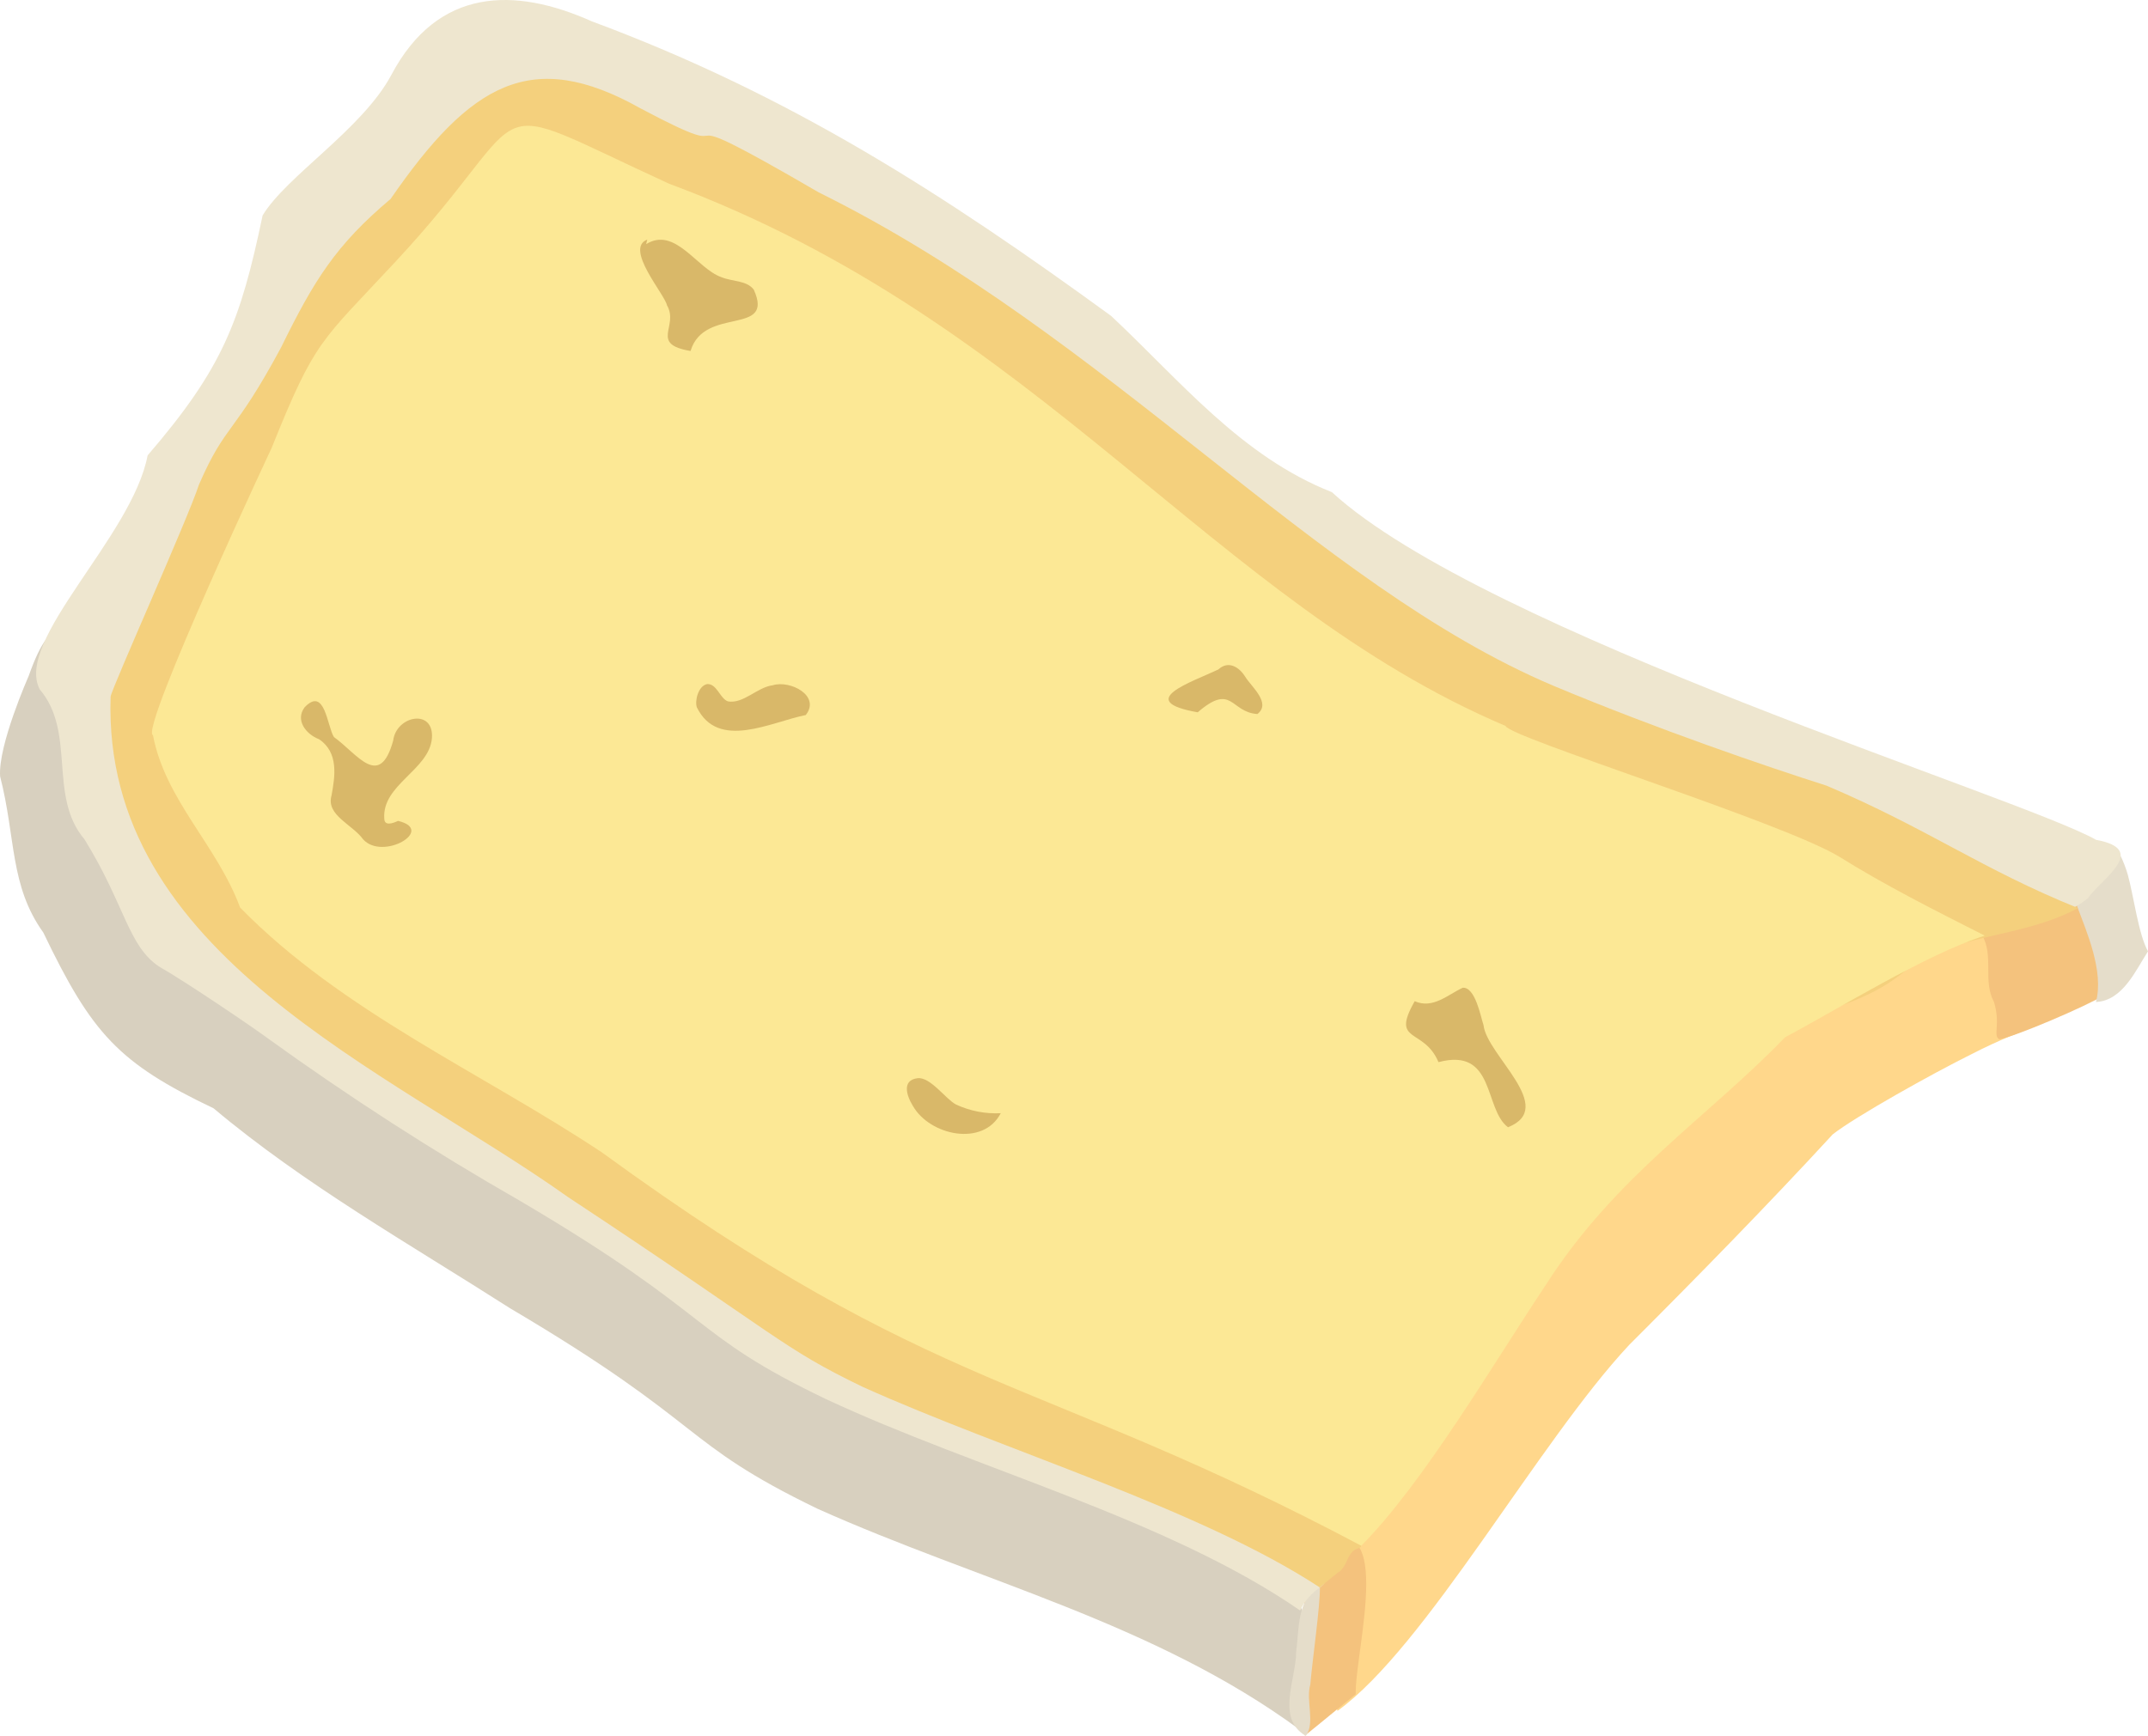
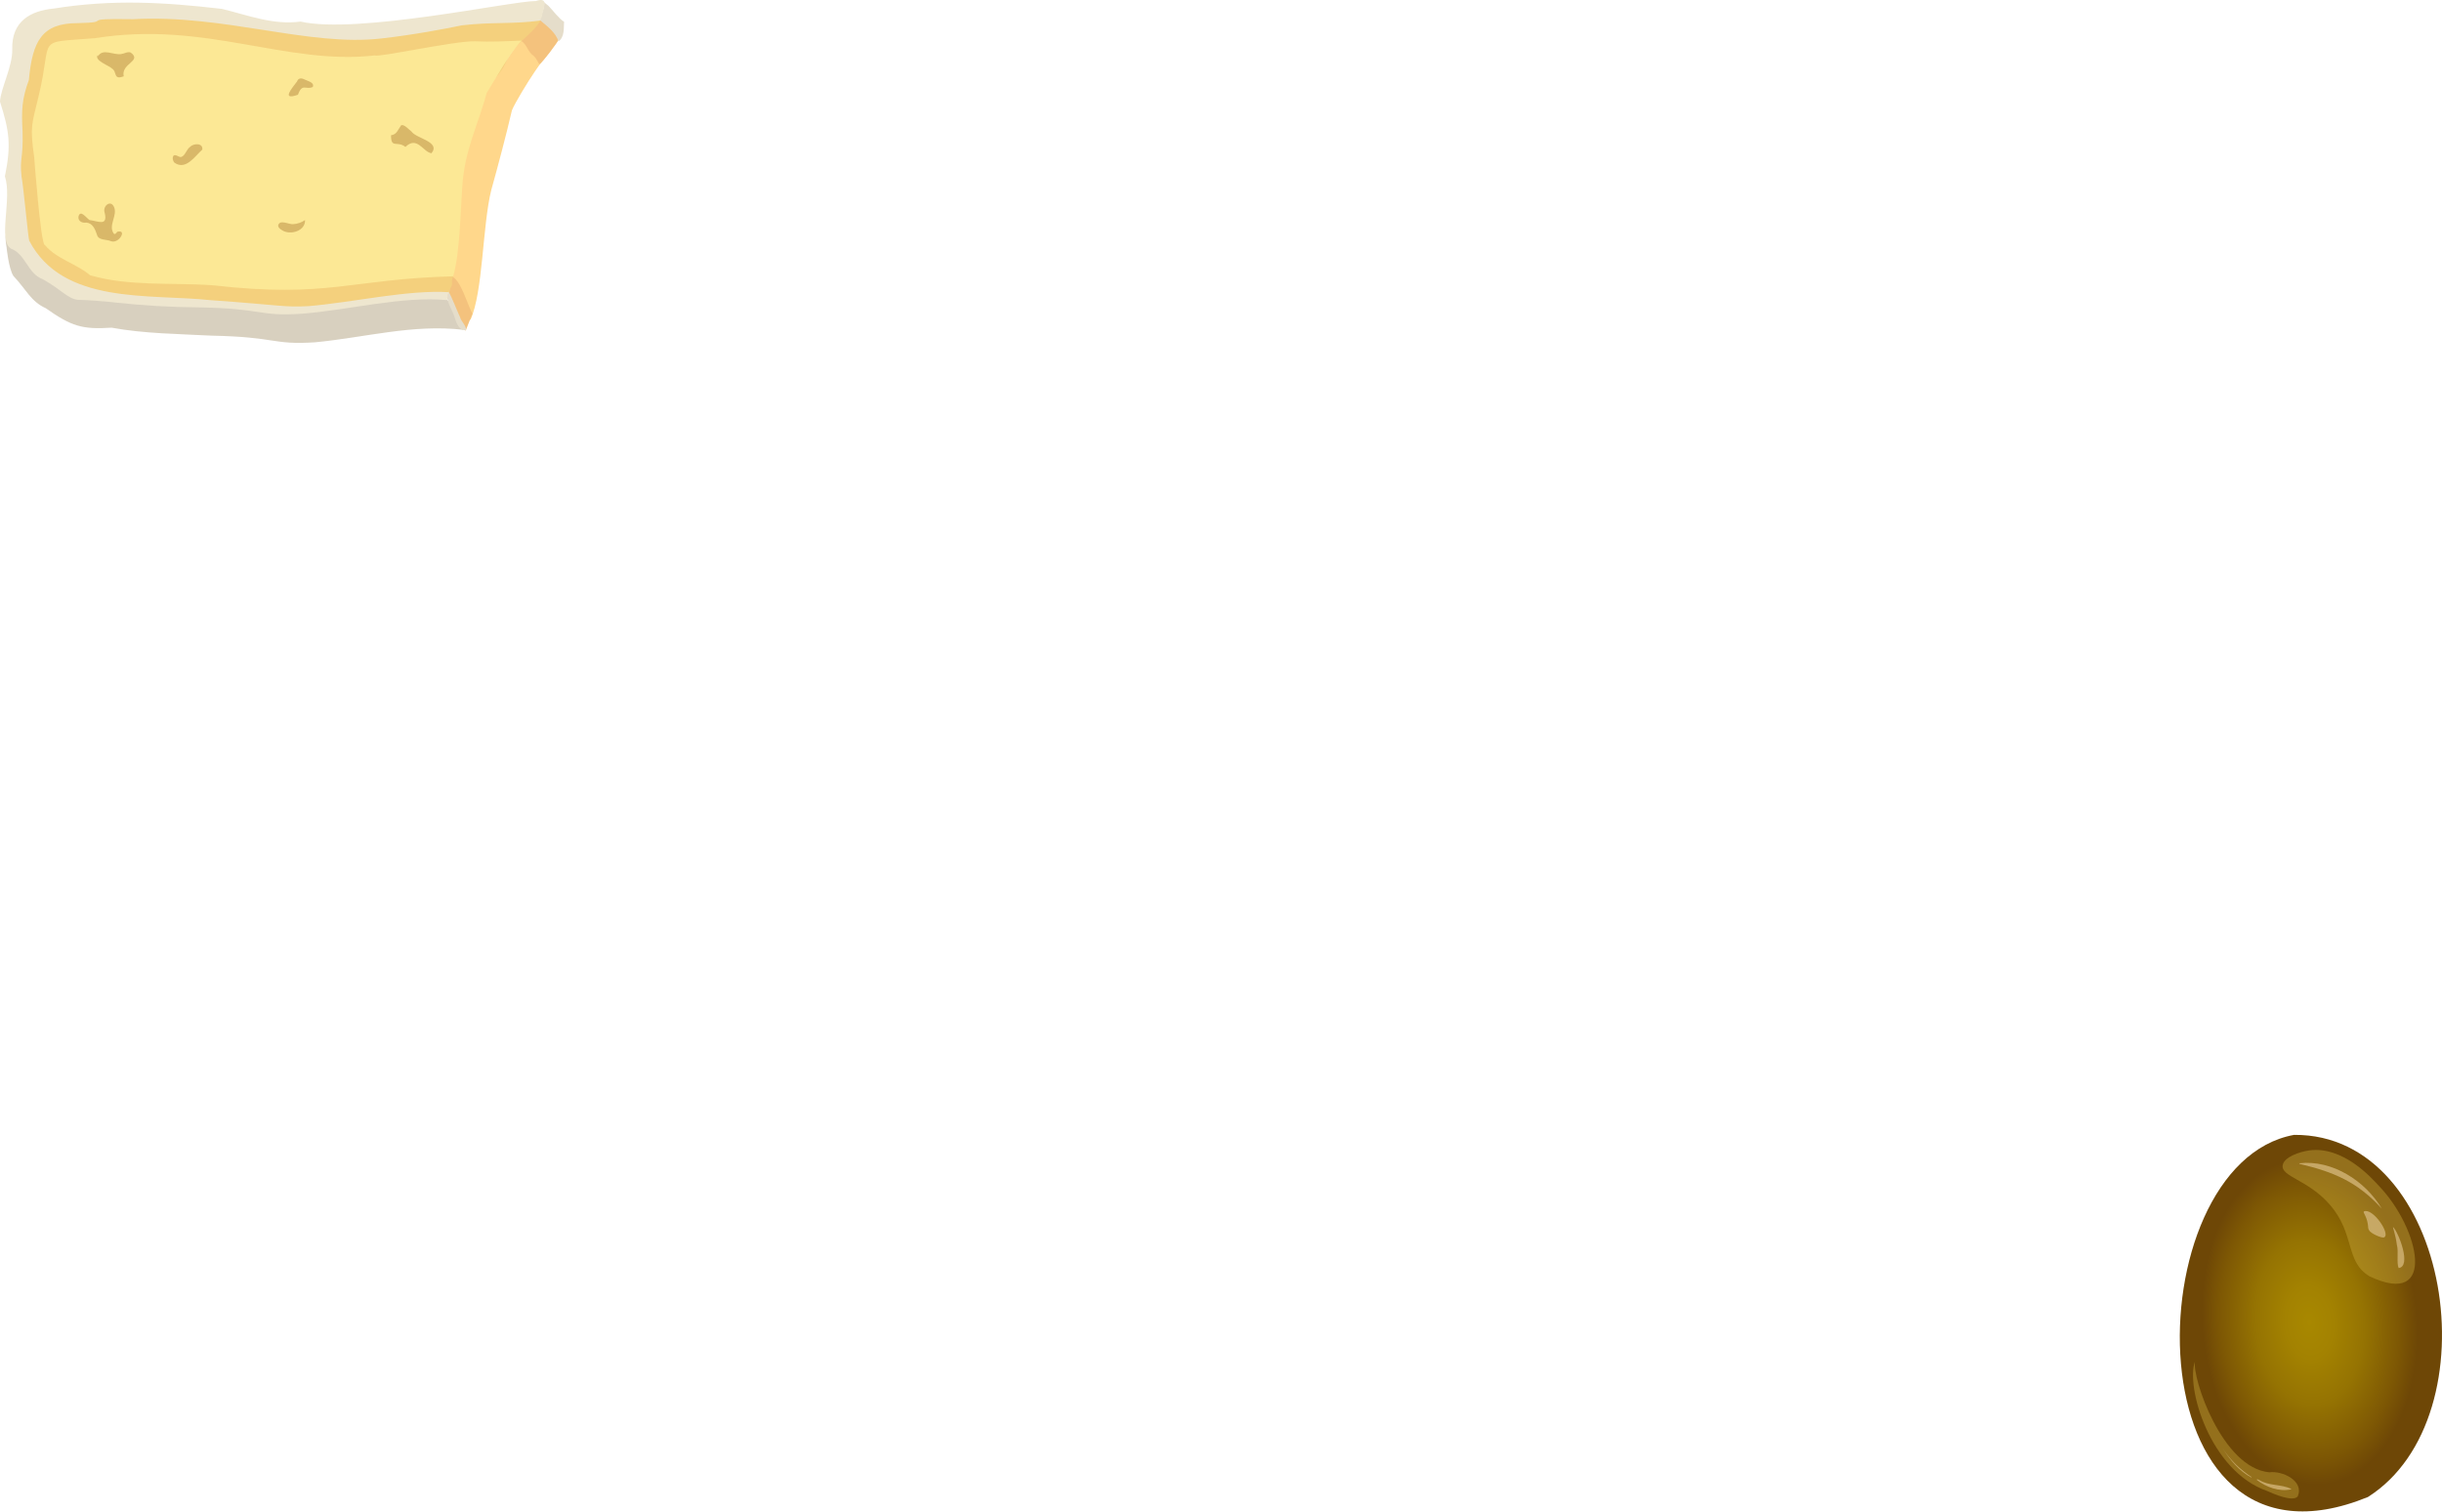
- <svg xmlns="http://www.w3.org/2000/svg" id="pizza" viewBox="0 0 231.285 186.956">
+ <svg xmlns="http://www.w3.org/2000/svg" id="pizza" viewBox="0 0 934.348 578.32">
+   <defs>
+     <radialGradient id="radial-gradient" cx="-1255.357" cy="-678.34" r="62.238" gradientTransform="matrix(-0.0826, -0.9966, -0.6577, 0.0545, 691.395, -41.6591)" gradientUnits="userSpaceOnUse">
+       <stop offset="0" stop-color="#a88800" />
+       <stop offset="0.223" stop-color="#a38201" />
+       <stop offset="0.508" stop-color="#957302" />
+       <stop offset="0.826" stop-color="#7e5804" />
+       <stop offset="1" stop-color="#6e4706" />
+     </radialGradient>
+   </defs>
+   <g id="green_olive_whole">
+     <path d="M1263.614,1239.302c48.426-30.757,32.039-139.033-28.276-138.567C1173.714,1112.055,1172.152,1276.671,1263.614,1239.302Z" transform="translate(-357.6037 -666.4897)" style="fill:url(#radial-gradient)" />
+     <g id="Highlight_A-3" data-name="Highlight A-3" style="opacity:0.4">
+       <path d="M1225.861,1229.846c4.875-.697,13.44,3.187,10.898,9.222-1.891,2.27-9.287-.97-11.68-2.064-22.062-7.606-31.235-40.142-27.641-49.517C1196.324,1193.615,1207.74,1228.138,1225.861,1229.846Z" transform="translate(-357.6037 -666.4897)" style="fill:#cdad3c" />
+       <path d="M1267.919,1120.366c15.39,16.109,22.389,46.781-3.652,34.512-9.6-5.736-5.363-16.28-15.441-27.661-8.343-9.434-18.455-10.429-17.832-14.826.488-3.188,6.349-5.164,10.249-5.721C1254.083,1105.01,1264.821,1116.994,1267.919,1120.366Z" transform="translate(-357.6037 -666.4897)" style="fill:#cdad3c" />
+     </g>
+     <g id="Highlight_B-3" data-name="Highlight B-3" style="opacity:0.82">
+       <path d="M1273.253,1136.015c2.12,2.056,7.146,15.123,2.106,15.669-.883-2.017.056-6.428-.691-8.927C1274.165,1138.664,1273.006,1136.152,1273.253,1136.015Z" transform="translate(-357.6037 -666.4897)" style="fill:#d1b375" />
+       <path d="M1234.199,1236.367c-4.545.998-9.534-.832-13.111-3.614l.055-.192c.247-.138.577.164.866.245,3.81,2.327,8.3,1.522,12.246,3.368Z" transform="translate(-357.6037 -666.4897)" style="fill:#d1b375" />
+       <path d="M1208.069,1220.748a37.856,37.856,0,0,0,11.039,10.925l-.054.192C1214.446,1229.416,1210.866,1225.179,1208.069,1220.748Z" transform="translate(-357.6037 -666.4897)" style="fill:#d1b375" />
+       <path d="M1268.911,1128.963c-9.265-10.215-18.366-14.042-31.518-17.147l-.042-.22c12.662-1.399,25.219,6.734,31.56,17.367Z" transform="translate(-357.6037 -666.4897)" style="fill:#d1b375" />
+       <path d="M1269.854,1139.936c-.864.482-5.195-1.473-5.788-2.68-.51-.768-.277-1.222-.527-2.54-.487-3.049-1.932-4.186-1.479-4.681C1265.408,1128.49,1272.324,1138.558,1269.854,1139.936Z" transform="translate(-357.6037 -666.4897)" style="fill:#d1b375" />
+     </g>
+   </g>
  <g id="camember_half">
-     <path d="M494.406,799.431c5.066-7.947,2.813-21.017,11.357-26.292a21.256,21.256,0,0,0,11.081-6.011c6.748-7.241,10.671-17.308,19.015-23.042,6.493-4.424,15.11-3.927,21.426-8.907,5.737-4.706,13.73-3.74,19.695-7.672-24.133-11.36-50.976-16.477-73.743-31.008a47.593,47.593,0,0,0-12.965-8.616c-6.254-3.535-10.433-9.764-15.878-14.546-12.202-9.668-25.792-17.815-39.445-25.258-9.604-3.71-19.083-10.988-29.689-9.592-14.206,4.449-26.551,33.179-35.143,46.047-3.701,6.523-3.519,7.491-5.671,11.812-4.596,2.921-6.005-1.112-8.815,6.855,0,0-3.301,7.44-3.065,10.784,1.71,6.673,1.023,11.751,4.653,16.823,5.232,10.897,8.086,14.038,18.335,18.929,9.684,8.148,21.192,14.672,31.903,21.521,21.457,12.68,18.18,14.371,33.117,21.603,17.466,7.831,36.248,12.274,51.918,23.79-.803-3.992,1.166-7.534.947-11.388C491.426,801.603,493.378,802.476,494.406,799.431Z" transform="translate(-352.5538 -630.3671)" style="fill:#d8d0bf" />
+     <path d="M528.195,776.787c.56-9.386-7.88-19.666-2.994-28.508a21.648,21.648,0,0,0,6.72-10.68c2.298-9.563.819-20.325,5.247-29.368,3.499-7.026,11.235-10.816,14.265-18.267,2.655-6.894,10.114-9.954,13.374-16.386-26.592,1.913-52.526,10.688-79.422,9.213a47.425,47.425,0,0,0-15.548-1.103c-7.207.047-13.873-3.425-20.973-4.816-15.392-2.454-31.217-2.826-46.747-2.676-10.179,1.494-22.04-.196-30.584,6.232-10.206,10.81-6.855,41.986-7.968,57.311-.029,7.479.637,8.252.834,13.078-2.582,4.786-5.766,1.99-4.274,10.334,0,0,.762,8.067,2.607,10.93,4.773,5,6.669,9.786,12.348,12.323,9.885,6.938,13.934,8.213,25.225,7.469,12.428,2.289,25.687,2.386,38.348,3.051,24.966.497,22.927,3.599,39.442,2.549,19.074-1.805,37.572-7.074,56.897-4.772-2.662-3.091-2.64-7.122-4.818-10.371C526.663,780.177,528.847,779.979,528.195,776.787Z" transform="translate(-357.6037 -666.4897)" style="fill:#d8d0bf" />
    <g id="Shadows-3">
-       <path d="M574.287,738.892c-.896,2.049-2.962,1.663-9.517,5.045-4.074,2.017-12.479,6.708-14.881,8.606-6.914,7.51-14.505,15.271-21.906,22.666-9.764,10.433-21.877,32.538-31.419,39.426-1.197-4.496,2.445-9.903,1.351-13.964-10.728-2.435,3.012-24.464,6.975-29.486,4.971-5.812,5.858-4.78,18.737-16.222,11.597-11.232,23.507-20.746,34.481-23.699,7.59-2.11,11.767-9.342,14.11-.567C573.758,735.479,574.614,737.942,574.287,738.892Z" transform="translate(-352.5538 -630.3671)" style="fill:#ffd78b" />
-       <path d="M565.965,731.067c1.314,2.263.063,4.947,1.28,7.188.759,2.44-.147,3.664.585,4.043,1.598-.239,9.366-3.539,11.532-4.876,0,0-.318-2.13-.585-4.043-.431-3.39-.191-3.539-.585-4.043C574.378,725.041,570.249,730.333,565.965,731.067Z" transform="translate(-352.5538 -630.3671)" style="fill:#f4c27d" />
-       <path d="M492.997,814.511c-.596-4.868.265-5.897.333-10.095-.615-2.612-1.615-4.903.42-6.991,9.501-6.282,4.671,10.662,4.78,15.414-1.393,1.109-4.081,3.351-5.474,4.46h0Z" transform="translate(-352.5538 -630.3671)" style="fill:#f4c27d" />
-       <path d="M494.673,801.343c.026,2.061-.799,7.723-1.032,10.443-.512,1.729.562,4.141-.487,5.537-3.25-1.899-1.024-6.099-1.037-9.083C492.452,805.956,492.164,802.394,494.673,801.343Z" transform="translate(-352.5538 -630.3671)" style="fill:#e5ddca" />
-       <path d="M581.673,724.609c.61,2.2,1.149,6.437,2.166,8.219-1.285,1.957-2.697,5.322-5.606,5.456.88-3.286-.993-7.531-1.998-10.235-.279-.991,4.173-3.74,4.61-5.589A12.737,12.737,0,0,1,581.673,724.609Z" transform="translate(-352.5538 -630.3671)" style="fill:#e5ddca" />
+       <path d="M568.058,684.835c.199,2.184-1.778,2.955-5.817,9.023-2.588,3.756-7.595,11.977-8.752,14.812-2.325,9.922-5.111,20.45-7.92,30.531-3.425,13.873-3.105,39.067-7.989,49.744-3.256-3.33-2.774-9.802-5.66-12.881-10.498,3.167-9.425-22.813-8.398-29.133,1.505-7.508,2.78-7.08,8.327-23.298,4.6-15.454,10.296-29.576,18.403-37.593,5.588-5.563,5.708-13.898,11.986-7.451C565.952,682.119,567.828,683.817,568.058,684.835Z" transform="translate(-357.6037 -666.4897)" style="fill:#ffd78b" />
+       <path d="M556.996,682.12c2.262,1.364,2.495,4.219,4.67,5.632,1.876,1.697,1.731,3.272,2.488,3.189,1.295-.96,6.467-7.667,7.608-9.918,0,0-1.293-1.682-2.488-3.189-2.019-2.765-1.894-2.95-2.488-3.189C561.315,672.68,560.261,679.359,556.996,682.12Z" transform="translate(-357.6037 -666.4897)" style="fill:#f4c27d" />
+       <path d="M534.395,790.627c-2.93-3.973-2.638-5.286-4.701-8.944-1.8-1.97-3.801-3.482-3.091-6.293,5.179-10.155,9.351,7.01,11.748,11.054-.679,1.646-1.9,4.976-2.579,6.622h0Z" transform="translate(-357.6037 -666.4897)" style="fill:#f4c27d" />
+       <path d="M529.39,778.295c1.032,1.829,3.087,7.1,4.239,9.549.4,1.726,2.537,3.276,2.267,5.036-3.808-.033-3.868-4.821-5.342-7.434C529.783,783.469,527.753,780.481,529.39,778.295Z" transform="translate(-357.6037 -666.4897)" style="fill:#e5ddca" />
+       <path d="M567.477,668.744c1.603,1.621,4.103,5.034,5.945,6.061-.149,2.381.253,5.943-2.175,7.542-.838-3.316-4.556-6.041-6.754-7.901-.753-.724,1.84-5.286,1.255-7.138C566.353,667.77,566.822,668.195,567.477,668.744Z" transform="translate(-357.6037 -666.4897)" style="fill:#e5ddca" />
    </g>
-     <path d="M494.673,801.343c1.587-1.063,1.701-5.455,2.594-9.662,2.252-6.044,1.615-10.305,4.994-15.466,3.333-4.966,10.913-3.995,14.583-9.087,8.205-9.055,13.002-22.82,25.815-26.16,8.573-1.055,15.022-7.031,22.967-9.776,5.093-1.981,8.447-1.393,11.76-4.103,1.285-1.957,6.677-5.203.866-6.269-8.062-4.579-65.823-22.352-82.29-37.448-9.775-3.854-16.282-11.969-23.769-18.981-17.97-13.088-34.551-23.792-55.9-31.719-8.27-3.703-16.59-3.719-21.611,5.781-3.128,5.837-11.31,10.889-13.852,15.117-2.401,11.455-4.303,16.451-12.382,25.844-1.659,8.753-14.373,19.927-11.614,25.203,3.94,4.631.874,11.51,4.814,16.142,4.383,7.1,4.682,11.486,8.057,13.723,2.81,1.589,10.247,6.637,11.643,7.686a307.123,307.123,0,0,0,27.195,17.531c21.286,12.536,18.106,14.25,32.968,21.363,16.007,7.486,36.814,12.921,51.032,22.758A6.228,6.228,0,0,1,494.673,801.343Z" transform="translate(-352.5538 -630.3671)" style="fill:#eee6cf" />
-     <path d="M494.673,801.343c.143-.172,2.304-1.921,2.161-1.75.648-.566.735-1.368,1.165-1.882.476-.71,1.037-.474,1.129-.863-.72-1.301-2.969-2.655-1.884-5.07,2.085-5.775,1.759-10.476,4.994-15.466.952-1.419,1.761-2.666,3.502-3.076,15.246-2.765,18.308-21.359,30.096-29.052,6.493-4.424,15.11-3.927,21.426-8.907,5.714-4.608,12.47-3.627,19.047-7.106-10.411-4.209-16.166-8.551-27.091-13.19-6.308-2.006-18.099-6.028-29.413-10.76-25.777-10.927-47.727-37.596-79.093-53.133-19.329-11.252-5.993-2.034-19.229-9.07-11.702-6.57-18.274-2.679-26.872,9.777-5.904,4.975-8.233,8.74-11.803,16.013-5.142,9.573-5.913,8.055-8.835,14.763-1.167,3.629-9.399,21.925-9.509,22.824-.932,27.833,29.957,40.175,49.22,53.877,23.018,15.207,22.982,16.226,31.744,20.456C460.747,786.639,481.685,792.825,494.673,801.343Z" transform="translate(-352.5538 -630.3671)" style="fill:#f4d07d" />
-     <path d="M499.128,796.848c6.753-6.829,14.184-19.56,19.92-28.171,7.492-11.689,17.405-17.976,25.712-26.595,5.638-2.982,15.047-8.875,21.497-10.946-5.322-2.697-10.741-5.418-15.754-8.556-6.306-3.752-35.503-12.817-35.834-14.025-31.655-13.448-49.937-43.462-90.075-58.403-21.323-9.771-13.428-8.828-29.413,8.354-8.136,8.763-8.65,8.332-13.4,20.157.637-1.391-14.288,30.428-12.754,30.894,1.326,6.993,6.943,11.918,9.38,18.558,11.009,11.236,26.009,17.764,38.974,26.38C453.493,780.813,464.158,778.3,499.128,796.848Z" transform="translate(-352.5538 -630.3671)" style="fill:#fce895" />
+     <path d="M529.39,778.295c.853-1.744-1.222-5.626-2.502-9.726-.945-6.356-3.667-9.757-3.261-15.957.417-5.976,7.528-8.84,8.245-15.1,2.671-11.955.12-26.245,9.597-35.496,6.95-5.184,9.625-13.467,15.217-19.837,3.459-4.248,6.628-5.347,8.263-9.369.149-2.381,3.28-7.821-2.312-5.929-9.315-.026-68.316,12.822-90.057,7.864-10.452,1.419-20.093-2.442-30.065-4.854-22.114-2.565-41.829-3.728-64.263-.143-9.047.856-16.276,4.934-15.963,15.665.15,6.575-4.486,15.046-4.687,19.981,3.56,11.195,4.362,16.484,1.877,28.564,2.843,8.5-2.764,24.408,2.279,27.648,5.657,2.09,6.434,9.574,12.091,11.664,7.321,4.022,9.744,7.707,13.786,7.952,3.225.018,12.127.737,13.887,1.007a313.93,313.93,0,0,0,32.289,1.877c24.693.421,22.791,3.561,39.257,2.424,17.62-1.329,38.39-6.846,55.622-5.201A6.986,6.986,0,0,1,529.39,778.295Z" transform="translate(-357.6037 -666.4897)" style="fill:#eee6cf" />
+     <path d="M529.39,778.295a13.145,13.145,0,0,1,1.081-2.562c.228-.817-.078-1.563.112-2.244.091-.855.625-.927.516-1.324-1.248-.788-3.94-.877-4.161-3.508-1.021-6.083-3.591-10.03-3.261-15.957.183-1.711.241-3.236,1.525-4.42,11.863-9.907,5.424-27.63,11.918-40.135,3.499-7.026,11.235-10.816,14.265-18.267,2.704-6.807,9.118-9.277,13.06-15.52-11.122,1.452-18.335.47-30.089,1.819-6.47,1.354-18.712,3.668-30.913,5.039-27.826,3.183-60.02-9.31-94.984-7.382-22.362-.359-6.208,1.206-21.194,1.508-13.433.001-17.265,6.64-18.613,21.753-2.682,7.254-2.867,11.607-2.416,19.733.275,10.867-1.159,9.954-.392,17.214.724,3.725,2.574,23.693,2.929,24.526,12.876,24.655,45.881,20.272,69.335,22.77,27.501,1.938,27.992,2.808,37.682,2.279C492.555,782.198,513.891,777.279,529.39,778.295Z" transform="translate(-357.6037 -666.4897)" style="fill:#f4d07d" />
+     <path d="M531.011,772.213c2.581-9.264,2.737-24.048,3.476-34.339.783-13.875,6.31-24.227,9.314-35.795,3.403-5.364,8.691-15.122,13.37-20.058-5.943.253-11.973.554-17.987.273-7.354-.214-37.208,6.295-38.059,5.397-34.194,3.905-64.835-13.368-107.169-6.593-23.367,1.93-15.995-1.08-21.479,21.762-2.731,11.644-3.499,11.504-1.746,24.177-.165-1.514,2.482,33.504,4.035,33.202,4.572,5.458,11.857,6.974,17.326,11.581,15.084,4.35,31.391,2.728,46.939,3.831C483.434,780.684,491.525,773.249,531.011,772.213Z" transform="translate(-357.6037 -666.4897)" style="fill:#fce895" />
    <g id="Holes_copy_2" data-name="Holes copy 2">
-       <path d="M422.13,656.659c3.129-1.932,5.442,2.623,8.098,3.56,1.219.494,2.697.33,3.486,1.338,2.296,5.064-5.339,1.717-6.805,6.611-4.448-.744-1.222-2.652-2.537-4.916-.233-1.185-4.614-6.127-2.127-7.08" transform="translate(-352.5538 -630.3671)" style="fill:#d9b869" />
-       <path d="M510.055,736.749c-1.616.748-3.221,2.321-5.172,1.448-2.634,4.618.982,2.801,2.558,6.565,6.14-1.63,4.867,5.056,7.487,7.012,5.333-2.13-2.281-7.733-2.638-11.003C511.987,739.878,511.412,736.659,510.055,736.749Z" transform="translate(-352.5538 -630.3671)" style="fill:#d9b869" />
-       <path d="M455.495,749.328a10.178,10.178,0,0,0,4.814.933c-1.894,3.662-7.659,2.402-9.47-.801-.669-1.083-1.199-2.75.496-2.966C452.715,746.307,454.396,748.76,455.495,749.328Z" transform="translate(-352.5538 -630.3671)" style="fill:#d9b869" />
-       <path d="M483.739,702.471c1.055-.984,2.228-.295,2.896.788s2.825,2.826,1.312,4.01c-2.937-.181-2.687-3.41-6.43-.185C474.613,705.862,480.846,703.842,483.739,702.471Z" transform="translate(-352.5538 -630.3671)" style="fill:#d9b869" />
-       <path d="M427.591,706.556c2.291,4.652,7.952,1.573,11.726.821,1.623-2.082-1.673-3.787-3.558-3.205-1.695.216-3.152,2.029-4.829,1.735-.853-.304-1.189-1.925-2.231-1.863C427.731,704.226,427.34,705.88,427.591,706.556Z" transform="translate(-352.5538 -630.3671)" style="fill:#d9b869" />
-       <path d="M391.655,720.766c2.116,2.35,7.846-1.021,3.759-1.988-.579.274-1.472.577-1.483-.248-.265-3.659,4.833-5.228,5.129-8.652.25-3.229-3.839-2.45-4.169.247-1.461,5.306-3.838,1.456-6.384-.38-.743-1.203-.967-5.47-3.146-3.21-1.05,1.396.134,2.909,1.548,3.449,2.128,1.428,1.724,4.005,1.339,6.071C387.644,718.173,390.495,719.155,391.655,720.766Z" transform="translate(-352.5538 -630.3671)" style="fill:#d9b869" />
+       <path d="M395.109,688.026c1.766-3.178,5.981-.389,8.824-.845,1.291-.154,2.499-1.065,3.687-.588,4.509,3.312-3.781,4.085-2.68,9.09-4.176,1.552-2.372-1.762-4.585-3.039-.764-.947-7.004-3.053-5.318-5.152" transform="translate(-357.6037 -666.4897)" style="fill:#d9b869" />
+       <path d="M511.062,714.464c-1.05,1.396-1.657,3.575-3.841,3.774-.004,5.284,2.247,1.947,5.507,4.471,4.527-4.391,6.774,2.034,9.972,2.412,3.584-4.433-5.787-5.576-7.669-8.303C514.289,716.317,512.194,713.825,511.062,714.464Z" transform="translate(-357.6037 -666.4897)" style="fill:#d9b869" />
+       <path d="M469.698,752.266a8.8,8.8,0,0,0,4.623-1.575c.163,4.156-5.527,5.874-8.667,3.971-1.15-.614-2.372-1.762-1.038-2.858C465.785,751.029,468.494,752.371,469.698,752.266Z" transform="translate(-357.6037 -666.4897)" style="fill:#d9b869" />
+       <path d="M471.264,697.649c.467-1.411,1.769-1.342,2.919-.728s3.814,1.063,3.098,2.845c-2.624,1.251-4.022-1.635-5.672,2.97C465.009,705.081,469.377,700.206,471.264,697.649Z" transform="translate(-357.6037 -666.4897)" style="fill:#d9b869" />
+       <path d="M424.418,728.785c4.313,2.963,7.754-2.537,10.583-5.052.362-2.615-3.348-2.474-4.708-1.018-1.382,1.01-1.804,3.314-3.345,3.839-.931.181-1.979-1.065-2.85-.574C423.325,726.645,423.812,728.322,424.418,728.785Z" transform="translate(-357.6037 -666.4897)" style="fill:#d9b869" />
+       <path d="M400.127,758.792c3.008,1.058,6.302-4.704,2.327-3.609-.375.556-1.012,1.26-1.405.563-2.079-3.075,1.625-6.888.167-10.083-1.311-2.934-4.489-.223-3.56,2.238,1.298,5.353-2.573,3.174-5.771,2.796-1.199-.701-3.573-4.299-4.272-1.264-.183,1.711,1.512,2.477,2.977,2.224,2.517.188,3.446,2.648,4.13,4.674C395.279,758.542,398.296,757.988,400.127,758.792Z" transform="translate(-357.6037 -666.4897)" style="fill:#d9b869" />
    </g>
  </g>
</svg>
